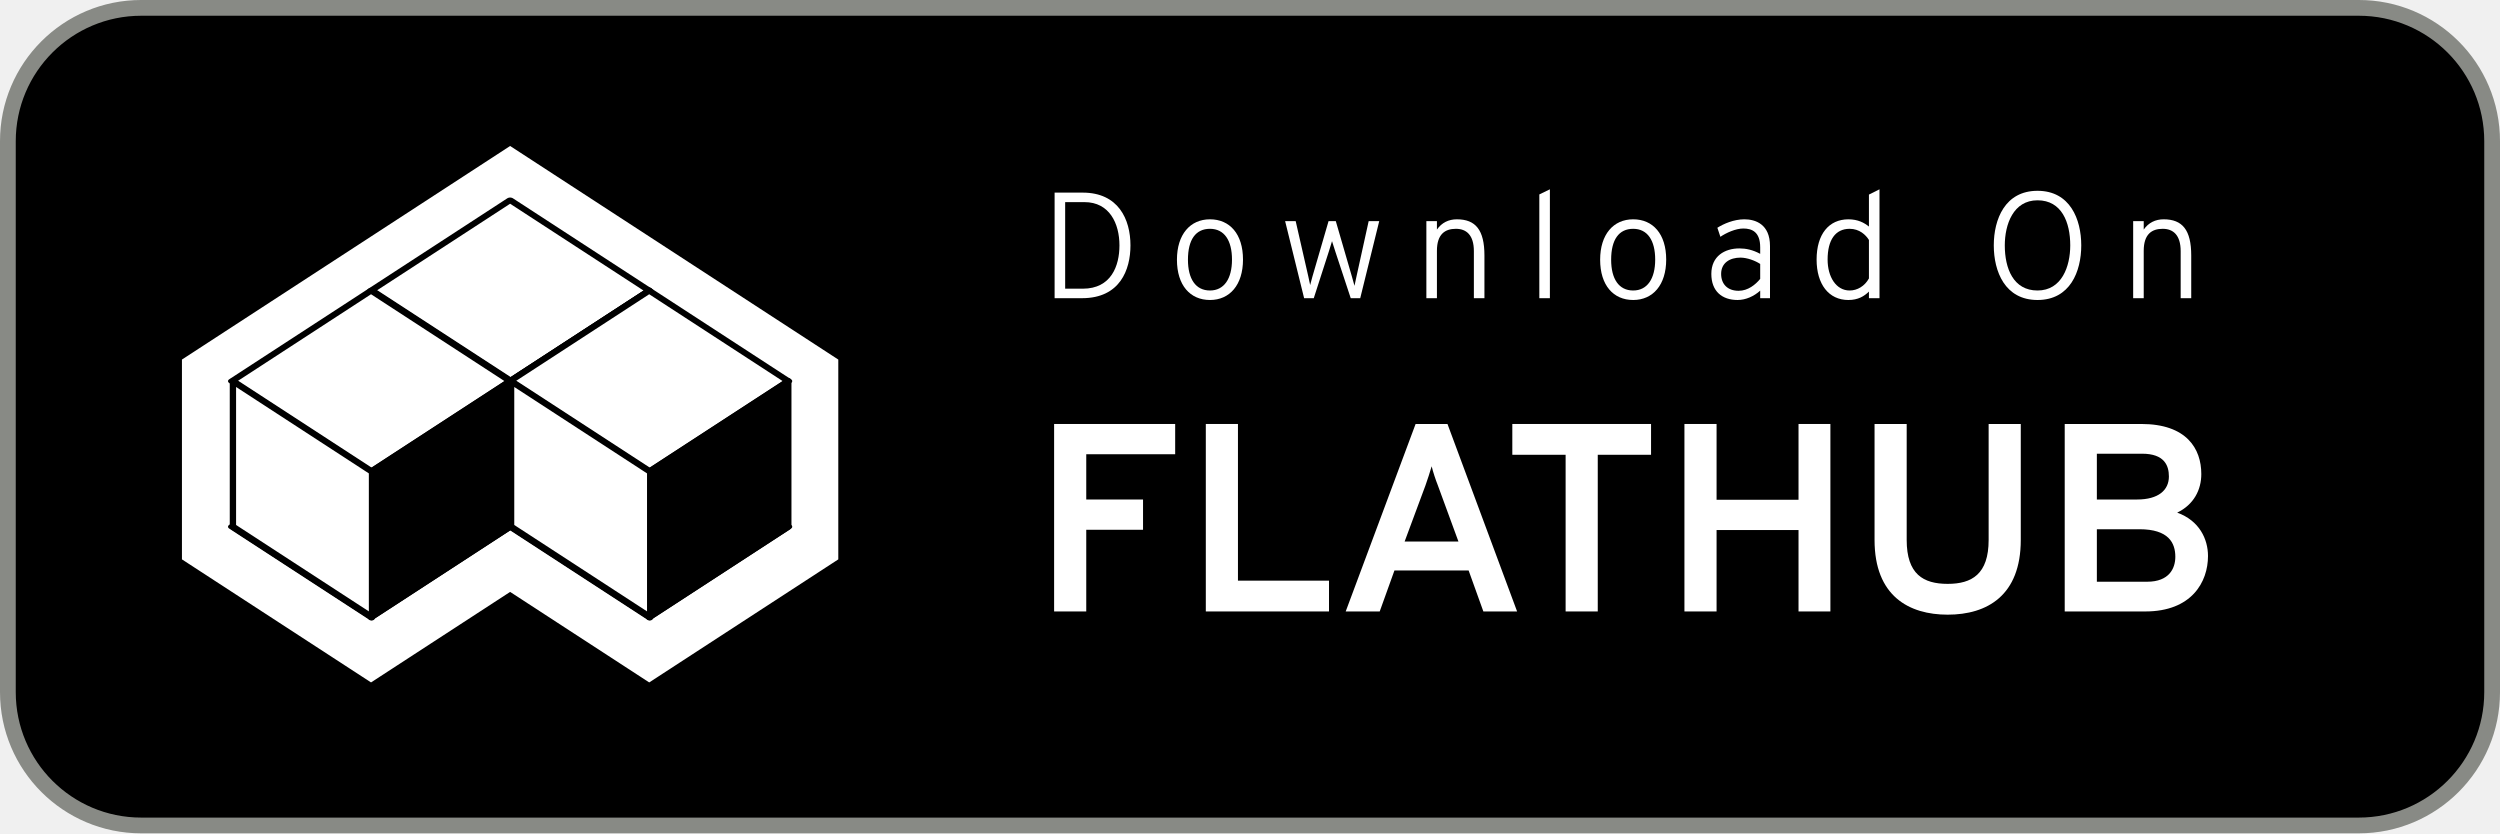
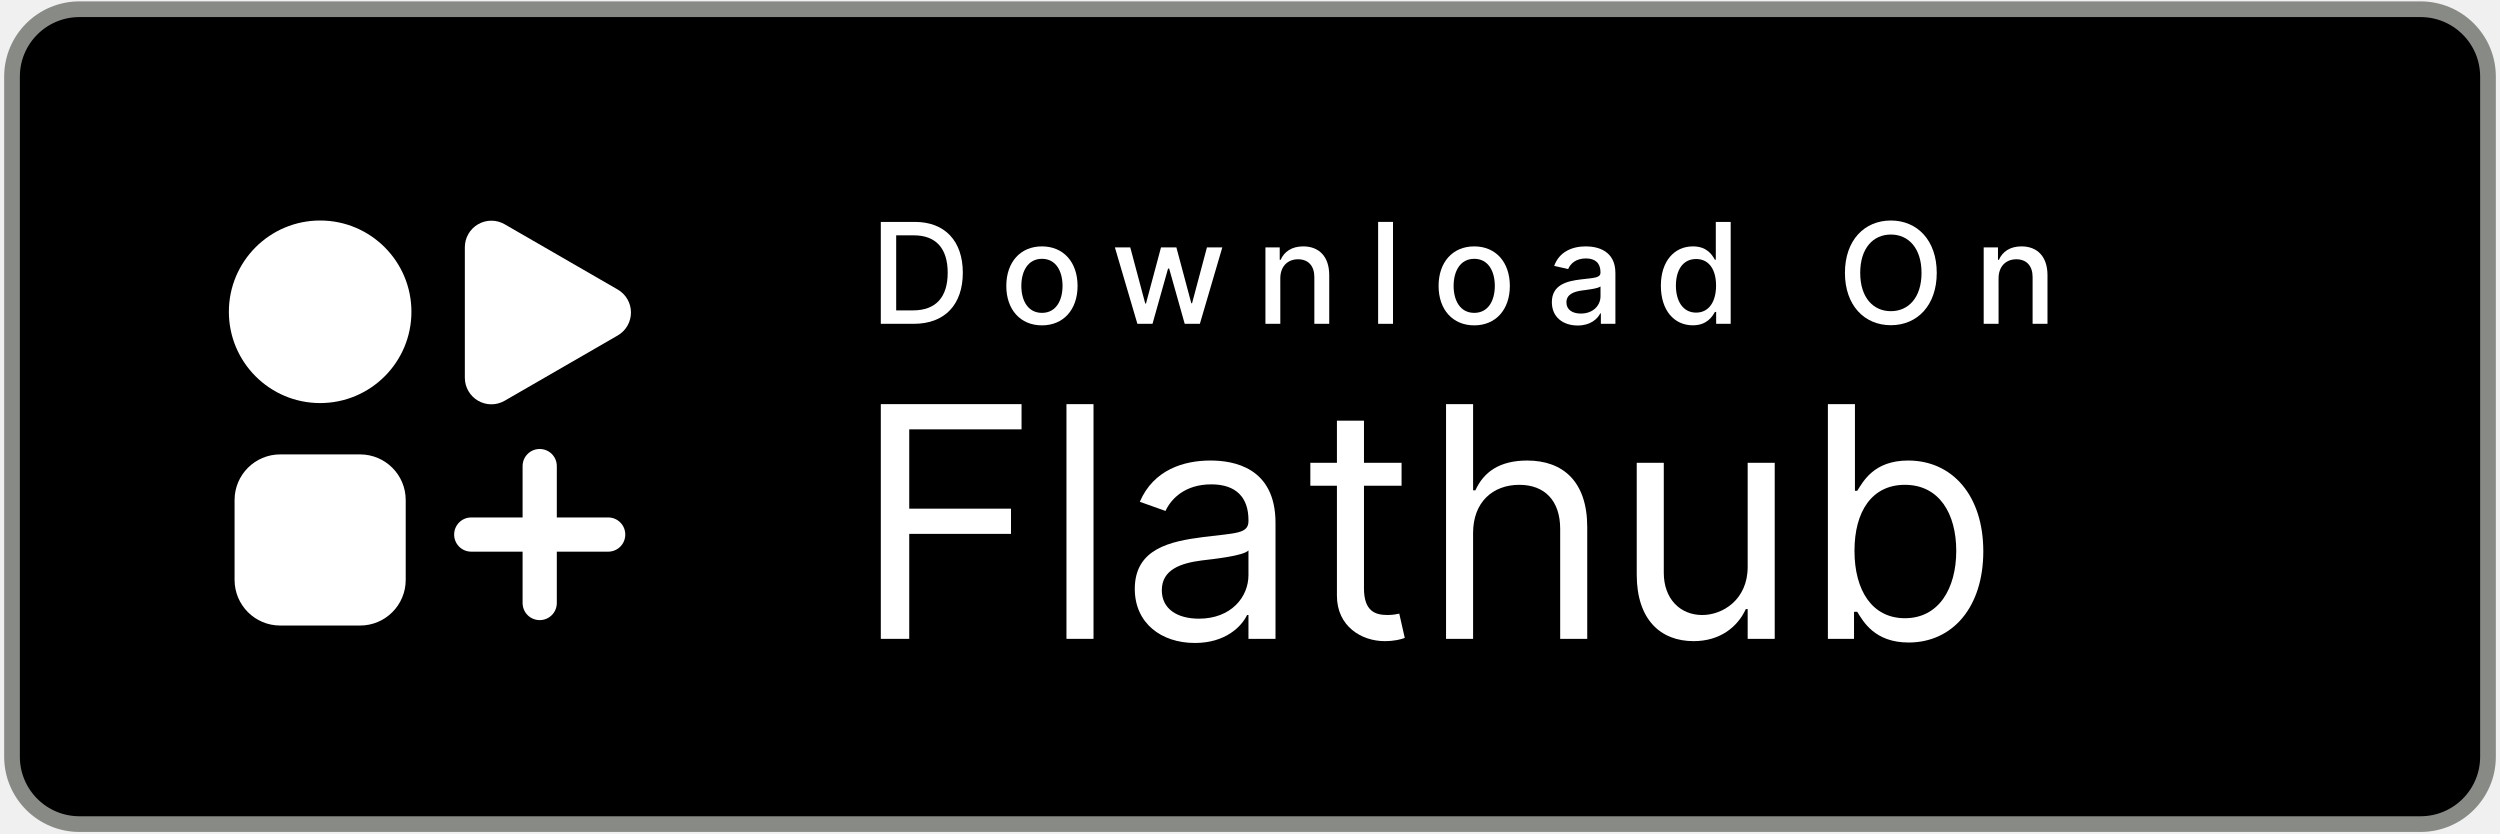
- <svg xmlns="http://www.w3.org/2000/svg" width="600" height="200" viewBox="0 0 600 200" version="1.1" id="svg8129">
-   <defs id="defs8123" />
+ <svg xmlns="http://www.w3.org/2000/svg" width="300" height="100" viewBox="0 0 300 100" version="1.1" id="svg8129">
+   <defs id="defs8123">
+     </defs>
  <g id="layer1" transform="translate(0,-922.5196)">
-     <rect style="opacity:1;vector-effect:none;fill:#000000;fill-opacity:1;stroke:#888a85;stroke-width:3.78;stroke-linecap:butt;stroke-linejoin:miter;stroke-miterlimit:4;stroke-dasharray:none;stroke-dashoffset:0;stroke-opacity:1;marker:none;paint-order:normal" id="rect8720" width="596.22" height="196.22" x="1.89" y="924.409" rx="32" ry="32" />
-     <g aria-label="FLATHUB" style="color:#000000;font-style:normal;font-variant:normal;font-weight:bold;font-stretch:normal;font-size:64.277px;line-height:125%;font-family:Overpass;-inkscape-font-specification:'Overpass, Bold';font-variant-ligatures:normal;font-variant-caps:normal;font-variant-numeric:normal;font-feature-settings:normal;text-indent:0;text-align:start;text-decoration:none;text-decoration-line:none;letter-spacing:0px;word-spacing:0px;text-transform:none;writing-mode:lr-tb;direction:ltr;baseline-shift:baseline;text-anchor:start;display:inline;overflow:visible;visibility:visible;fill:#ffffff;fill-opacity:1;fill-rule:nonzero;stroke:none;stroke-width:1;stroke-linecap:butt;stroke-linejoin:miter;stroke-opacity:1;marker:none;marker-start:none;marker-mid:none;marker-end:none;enable-background:accumulate" id="text7686">
-       <path d="m 252.988,1069.268 h 7.713 v -19.604 h 13.627 v -7.263 h -13.627 v -10.863 h 21.34 v -7.263 h -29.053 z" style="fill:#ffffff;fill-opacity:1;stroke-width:1" id="path51" />
-       <path d="m 289.395,1069.268 h 29.567 v -7.392 H 297.108 v -37.602 h -7.713 z" style="fill:#ffffff;fill-opacity:1;stroke-width:1" id="path53" />
-       <path d="m 356.006,1069.268 h 8.099 l -16.712,-44.994 h -7.649 l -16.776,44.994 h 8.163 l 3.535,-9.834 h 17.805 z m -5.978,-16.776 h -12.92 l 5.014,-13.498 c 0.45,-1.286 1.093,-3.214 1.478,-4.564 0.321,1.35 0.964,3.278 1.478,4.564 z" style="fill:#ffffff;fill-opacity:1;stroke-width:1" id="path55" />
-       <path d="m 383.461,1031.666 h 12.791 v -7.392 h -33.295 v 7.392 h 12.791 v 37.602 h 7.713 z" style="fill:#ffffff;fill-opacity:1;stroke-width:1" id="path57" />
-       <path d="m 431.646,1069.268 h 7.649 v -44.994 h -7.649 v 18.19 h -19.669 v -18.19 h -7.713 v 44.994 h 7.713 v -19.54 h 19.669 z" style="fill:#ffffff;fill-opacity:1;stroke-width:1" id="path59" />
-       <path d="m 467.438,1070.04 c 9.513,0 17.548,-4.628 17.548,-17.933 v -27.832 h -7.713 v 27.832 c 0,8.227 -4.049,10.541 -9.834,10.541 -5.849,0 -9.834,-2.314 -9.834,-10.541 v -27.832 h -7.713 v 27.832 c 0,13.498 8.292,17.933 17.548,17.933 z" style="fill:#ffffff;fill-opacity:1;stroke-width:1" id="path61" />
-       <path d="m 495.532,1024.275 v 44.994 h 19.347 c 11.12,0 15.041,-7.07 15.041,-13.305 0,-4.049 -2.057,-8.485 -7.392,-10.413 3.985,-1.928 5.785,-5.464 5.785,-9.256 0,-6.106 -3.535,-12.02 -14.398,-12.02 z m 17.355,18.126 h -9.642 v -10.991 h 10.863 c 5.335,0 6.428,2.828 6.428,5.463 0,3.278 -2.507,5.528 -7.649,5.528 z m 2.443,19.733 h -12.084 v -12.598 h 10.22 c 7.006,0 8.613,3.278 8.613,6.62 0,2.764 -1.478,5.978 -6.749,5.978 z" style="fill:#ffffff;fill-opacity:1;stroke-width:1" id="path63" />
-     </g>
-     <g transform="translate(-733.5843,141.6463)" id="g8587">
-       <path id="rect7736" d="m 856.014,830.226 -66.764,43.449 v 34.94 l 33.382,21.723 33.379,-21.723 v -0.005 l 0.003,0.003 33.382,21.726 33.379,-21.723 v -34.94 z" style="color:#000000;clip-rule:nonzero;display:inline;overflow:visible;visibility:visible;opacity:1;isolation:auto;mix-blend-mode:normal;color-interpolation:sRGB;color-interpolation-filters:linearRGB;solid-color:#000000;solid-opacity:1;fill:#000000;fill-opacity:1;fill-rule:nonzero;stroke:#ffffff;stroke-width:24;stroke-linecap:square;stroke-linejoin:miter;stroke-miterlimit:4;stroke-dasharray:none;stroke-dashoffset:0;stroke-opacity:1;marker:none;marker-start:none;marker-mid:none;marker-end:none;paint-order:normal;color-rendering:auto;image-rendering:auto;shape-rendering:auto;text-rendering:auto;enable-background:accumulate" />
-       <g style="stroke-width:0.756" transform="matrix(0.5022155,0,0,0.5063671,429.632,432.9046)" id="g7710">
-         <rect style="color:#000000;clip-rule:nonzero;display:inline;overflow:visible;visibility:visible;opacity:1;isolation:auto;mix-blend-mode:normal;color-interpolation:sRGB;color-interpolation-filters:linearRGB;solid-color:#000000;solid-opacity:1;fill:#000000;fill-opacity:1;fill-rule:nonzero;stroke:#000000;stroke-width:3.167;stroke-linecap:square;stroke-linejoin:round;stroke-miterlimit:4;stroke-dasharray:none;stroke-dashoffset:0;stroke-opacity:1;marker:none;marker-start:none;marker-mid:none;marker-end:none;paint-order:normal;color-rendering:auto;image-rendering:auto;shape-rendering:auto;text-rendering:auto;enable-background:accumulate" id="rect7688" width="79.11" height="79.11" x="1289.908" y="279.426" rx="0" ry="0" transform="matrix(0.8401933,0.5422871,-0.8401933,0.5422871,0,0)" />
-         <rect transform="matrix(0.8401933,0.5422871,-0.8401933,0.5422871,0,0)" ry="0" rx="0" y="215.806" x="1226.288" height="79.11" width="79.11" id="rect7690" style="color:#000000;clip-rule:nonzero;display:inline;overflow:visible;visibility:visible;opacity:1;isolation:auto;mix-blend-mode:normal;color-interpolation:sRGB;color-interpolation-filters:linearRGB;solid-color:#000000;solid-opacity:1;fill:#ffffff;fill-opacity:1;fill-rule:nonzero;stroke:#000000;stroke-width:3.167;stroke-linecap:square;stroke-linejoin:round;stroke-miterlimit:4;stroke-dasharray:none;stroke-dashoffset:0;stroke-opacity:1;marker:none;marker-start:none;marker-mid:none;marker-end:none;paint-order:normal;color-rendering:auto;image-rendering:auto;shape-rendering:auto;text-rendering:auto;enable-background:accumulate" />
-         <path style="color:#000000;clip-rule:nonzero;display:inline;overflow:visible;visibility:visible;opacity:1;isolation:auto;mix-blend-mode:normal;color-interpolation:sRGB;color-interpolation-filters:linearRGB;solid-color:#000000;solid-opacity:1;fill:#000000;fill-opacity:1;fill-rule:nonzero;stroke:#000000;stroke-width:3.023;stroke-linecap:square;stroke-linejoin:round;stroke-miterlimit:4;stroke-dasharray:none;stroke-dashoffset:0;stroke-opacity:1;marker:none;marker-start:none;marker-mid:none;marker-end:none;paint-order:normal;color-rendering:auto;image-rendering:auto;shape-rendering:auto;text-rendering:auto;enable-background:accumulate" d="m 915.468,824.93 -5e-5,69 -66.468,42.901 5e-5,-69 z" id="path7692" />
-         <path id="path7694" d="m 783,824.93 5e-5,69 66.468,42.901 -5e-5,-69 z" style="color:#000000;clip-rule:nonzero;display:inline;overflow:visible;visibility:visible;opacity:1;isolation:auto;mix-blend-mode:normal;color-interpolation:sRGB;color-interpolation-filters:linearRGB;solid-color:#000000;solid-opacity:1;fill:#ffffff;fill-opacity:1;fill-rule:nonzero;stroke:#000000;stroke-width:3.023;stroke-linecap:square;stroke-linejoin:round;stroke-miterlimit:4;stroke-dasharray:none;stroke-dashoffset:0;stroke-opacity:1;marker:none;marker-start:none;marker-mid:none;marker-end:none;paint-order:normal;color-rendering:auto;image-rendering:auto;shape-rendering:auto;text-rendering:auto;enable-background:accumulate" />
+     <g id="g1436" transform="translate(-150.142,-318.9389)">
+       <rect style="vector-effect:none;fill:#000000;fill-opacity:1;stroke:#888a85;stroke-width:1.883;stroke-linecap:butt;stroke-linejoin:miter;stroke-miterlimit:4;stroke-dasharray:none;stroke-dashoffset:0;stroke-opacity:1;marker:none;paint-order:normal" id="rect8720-3" width="297.117" height="97.783" x="151.584" y="1242.567" rx="8.089" ry="8.089" />
+       <g aria-label="Download On" id="text8718-7-0" style="font-weight:500;font-size:16.816px;line-height:1.25;font-family:Inter;-inkscape-font-specification:'Inter, Medium';letter-spacing:0px;word-spacing:0px;fill:#ffffff;stroke-width:0.524" transform="translate(-339.9999,764.2696)">
+         <path d="m 599.798,516.047 c 3.726,0 5.882,-2.311 5.882,-6.133 0,-3.804 -2.156,-6.097 -5.757,-6.097 h -4.085 V 516.047 Z m -2.114,-1.612 v -9.005 h 2.126 c 2.675,0 4.055,1.6 4.055,4.485 0,2.896 -1.379,4.521 -4.168,4.521 z" style="letter-spacing:3.481px" id="path1057" />
+         <path d="m 615.174,516.232 c 2.586,0 4.276,-1.893 4.276,-4.73 0,-2.854 -1.69,-4.747 -4.276,-4.747 -2.586,0 -4.276,1.893 -4.276,4.747 0,2.837 1.69,4.73 4.276,4.73 z m 0.006,-1.499 c -1.69,0 -2.478,-1.475 -2.478,-3.237 0,-1.756 0.788,-3.249 2.478,-3.249 1.678,0 2.466,1.493 2.466,3.249 0,1.762 -0.788,3.237 -2.466,3.237 z" style="letter-spacing:3.481px" id="path1059" />
+         <path d="m 626.628,516.047 h 1.815 l 1.863,-6.623 h 0.137 l 1.863,6.623 h 1.821 l 2.693,-9.172 h -1.845 l -1.786,6.706 h -0.09 l -1.791,-6.706 h -1.845 l -1.803,6.736 h -0.09 l -1.797,-6.736 h -1.845 z" style="letter-spacing:3.481px" id="path1061" />
+         <path d="m 643.778,510.601 c 0,-1.463 0.896,-2.299 2.138,-2.299 1.212,0 1.947,0.794 1.947,2.126 v 5.619 h 1.786 v -5.834 c 0,-2.269 -1.248,-3.458 -3.123,-3.458 -1.379,0 -2.281,0.639 -2.705,1.612 h -0.113 v -1.493 h -1.714 v 9.172 h 1.786 z" style="letter-spacing:3.481px" id="path1063" />
+         <path d="m 657.303,503.817 h -1.786 V 516.047 h 1.786 z" style="letter-spacing:3.481px" id="path1065" />
+         <path d="m 667.048,516.232 c 2.586,0 4.276,-1.893 4.276,-4.73 0,-2.854 -1.69,-4.747 -4.276,-4.747 -2.586,0 -4.276,1.893 -4.276,4.747 0,2.837 1.69,4.73 4.276,4.73 z m 0.006,-1.499 c -1.69,0 -2.478,-1.475 -2.478,-3.237 0,-1.756 0.788,-3.249 2.478,-3.249 1.678,0 2.466,1.493 2.466,3.249 0,1.762 -0.788,3.237 -2.466,3.237 z" style="letter-spacing:3.481px" id="path1067" />
+         <path d="m 679.463,516.25 c 1.517,0 2.371,-0.77 2.711,-1.457 h 0.072 v 1.254 h 1.744 v -6.091 c 0,-2.669 -2.102,-3.201 -3.559,-3.201 -1.66,0 -3.189,0.669 -3.786,2.341 l 1.678,0.382 c 0.263,-0.651 0.932,-1.278 2.132,-1.278 1.153,0 1.744,0.603 1.744,1.642 v 0.042 c 0,0.651 -0.669,0.639 -2.317,0.83 -1.738,0.203 -3.517,0.657 -3.517,2.741 0,1.803 1.356,2.795 3.099,2.795 z m 0.388,-1.433 c -1.009,0 -1.738,-0.454 -1.738,-1.338 0,-0.955 0.848,-1.296 1.881,-1.433 0.579,-0.078 1.953,-0.233 2.209,-0.49 v 1.182 c 0,1.087 -0.866,2.078 -2.353,2.078 z" style="letter-spacing:3.481px" id="path1069" />
+         <path d="m 693.28,516.226 c 1.672,0 2.329,-1.021 2.651,-1.606 h 0.149 v 1.427 h 1.744 v -12.23 h -1.786 v 4.544 h -0.107 c -0.322,-0.567 -0.932,-1.606 -2.639,-1.606 -2.215,0 -3.846,1.75 -3.846,4.724 0,2.968 1.606,4.747 3.834,4.747 z m 0.394,-1.523 c -1.594,0 -2.424,-1.403 -2.424,-3.243 0,-1.821 0.812,-3.189 2.424,-3.189 1.559,0 2.395,1.272 2.395,3.189 0,1.929 -0.854,3.243 -2.395,3.243 z" style="letter-spacing:3.481px" id="path1071" />
+         <path d="m 722.552,509.932 c 0,-3.911 -2.341,-6.282 -5.506,-6.282 -3.177,0 -5.512,2.371 -5.512,6.282 0,3.905 2.335,6.282 5.512,6.282 3.165,0 5.506,-2.371 5.506,-6.282 z m -1.827,0 c 0,2.98 -1.577,4.598 -3.679,4.598 -2.108,0 -3.679,-1.618 -3.679,-4.598 0,-2.98 1.571,-4.598 3.679,-4.598 2.102,0 3.679,1.618 3.679,4.598 z" style="letter-spacing:3.481px" id="path1073" />
+         <path d="m 729.969,510.601 c 0,-1.463 0.896,-2.299 2.138,-2.299 1.212,0 1.947,0.794 1.947,2.126 v 5.619 h 1.786 v -5.834 c 0,-2.269 -1.248,-3.458 -3.123,-3.458 -1.379,0 -2.281,0.639 -2.705,1.612 h -0.113 v -1.493 h -1.714 v 9.172 h 1.786 z" style="letter-spacing:3.481px" id="path1075" />
      </g>
-       <g style="stroke-width:0.756" transform="matrix(0.5022155,0,0,0.5063671,463.0137,454.6285)" id="g7722">
-         <rect transform="matrix(0.8401933,0.5422871,-0.8401933,0.5422871,0,0)" ry="0" rx="0" y="279.426" x="1289.908" height="79.11" width="79.11" id="rect7714" style="color:#000000;clip-rule:nonzero;display:inline;overflow:visible;visibility:visible;opacity:1;isolation:auto;mix-blend-mode:normal;color-interpolation:sRGB;color-interpolation-filters:linearRGB;solid-color:#000000;solid-opacity:1;fill:#000000;fill-opacity:1;fill-rule:nonzero;stroke:#000000;stroke-width:3.167;stroke-linecap:square;stroke-linejoin:round;stroke-miterlimit:4;stroke-dasharray:none;stroke-dashoffset:0;stroke-opacity:1;marker:none;marker-start:none;marker-mid:none;marker-end:none;paint-order:normal;color-rendering:auto;image-rendering:auto;shape-rendering:auto;text-rendering:auto;enable-background:accumulate" />
-         <rect style="color:#000000;clip-rule:nonzero;display:inline;overflow:visible;visibility:visible;opacity:1;isolation:auto;mix-blend-mode:normal;color-interpolation:sRGB;color-interpolation-filters:linearRGB;solid-color:#000000;solid-opacity:1;fill:#ffffff;fill-opacity:1;fill-rule:nonzero;stroke:#000000;stroke-width:3.167;stroke-linecap:square;stroke-linejoin:round;stroke-miterlimit:4;stroke-dasharray:none;stroke-dashoffset:0;stroke-opacity:1;marker:none;marker-start:none;marker-mid:none;marker-end:none;paint-order:normal;color-rendering:auto;image-rendering:auto;shape-rendering:auto;text-rendering:auto;enable-background:accumulate" id="rect7716" width="79.11" height="79.11" x="1226.288" y="215.806" rx="0" ry="0" transform="matrix(0.8401933,0.5422871,-0.8401933,0.5422871,0,0)" />
-         <path id="path7718" d="m 915.468,824.93 -5e-5,69 -66.468,42.901 5e-5,-69 z" style="color:#000000;clip-rule:nonzero;display:inline;overflow:visible;visibility:visible;opacity:1;isolation:auto;mix-blend-mode:normal;color-interpolation:sRGB;color-interpolation-filters:linearRGB;solid-color:#000000;solid-opacity:1;fill:#000000;fill-opacity:1;fill-rule:nonzero;stroke:#000000;stroke-width:3.023;stroke-linecap:square;stroke-linejoin:round;stroke-miterlimit:4;stroke-dasharray:none;stroke-dashoffset:0;stroke-opacity:1;marker:none;marker-start:none;marker-mid:none;marker-end:none;paint-order:normal;color-rendering:auto;image-rendering:auto;shape-rendering:auto;text-rendering:auto;enable-background:accumulate" />
-         <path style="color:#000000;clip-rule:nonzero;display:inline;overflow:visible;visibility:visible;opacity:1;isolation:auto;mix-blend-mode:normal;color-interpolation:sRGB;color-interpolation-filters:linearRGB;solid-color:#000000;solid-opacity:1;fill:#ffffff;fill-opacity:1;fill-rule:nonzero;stroke:#000000;stroke-width:3.023;stroke-linecap:square;stroke-linejoin:round;stroke-miterlimit:4;stroke-dasharray:none;stroke-dashoffset:0;stroke-opacity:1;marker:none;marker-start:none;marker-mid:none;marker-end:none;paint-order:normal;color-rendering:auto;image-rendering:auto;shape-rendering:auto;text-rendering:auto;enable-background:accumulate" d="m 783,824.93 5e-5,69 66.468,42.901 -5e-5,-69 z" id="path7720" />
+       <g aria-label="Flathub" id="text58508-2-5" style="font-size:38.727px;line-height:125%;font-family:Inter;-inkscape-font-specification:'Inter, Normal';text-align:center;letter-spacing:0px;word-spacing:0px;baseline-shift:baseline;text-anchor:middle;display:inline;overflow:visible;fill:#ffffff;stroke-width:1.36;marker:none;marker-start:none;marker-mid:none;marker-end:none;enable-background:accumulate" transform="translate(-339.9999,764.2696)">
+         <path d="m 595.839,553.851 h 3.411 v -12.597 h 12.212 v -3.026 h -12.212 v -9.517 h 13.477 v -3.026 h -16.888 z" id="path1042" />
+         <path d="m 621.363,525.686 h -3.246 v 28.165 h 3.246 z" id="path1044" />
+         <path d="m 633.521,554.346 c 3.686,0 5.611,-1.98 6.271,-3.356 h 0.165 v 2.861 h 3.246 v -13.918 c 0,-6.711 -5.116,-7.481 -7.811,-7.481 -3.191,0 -6.821,1.1 -8.472,4.951 l 3.081,1.1 c 0.715,-1.54 2.407,-3.191 5.501,-3.191 2.984,0 4.456,1.582 4.456,4.291 v 0.11 c 0,1.568 -1.595,1.43 -5.446,1.925 -3.919,0.509 -8.196,1.375 -8.196,6.216 0,4.126 3.191,6.491 7.206,6.491 z m 0.495,-2.916 c -2.585,0 -4.456,-1.155 -4.456,-3.411 0,-2.475 2.255,-3.246 4.786,-3.576 1.375,-0.165 5.061,-0.55 5.611,-1.21 v 2.971 c 0,2.64 -2.09,5.226 -5.941,5.226 z" id="path1046" />
+         <path d="m 658.33,532.727 h -4.511 v -5.061 h -3.246 v 5.061 h -3.191 v 2.75 h 3.191 v 13.202 c 0,3.686 2.971,5.446 5.721,5.446 1.21,0 1.98,-0.22 2.42,-0.385 l -0.66,-2.916 c -0.275,0.055 -0.715,0.165 -1.43,0.165 -1.43,0 -2.805,-0.44 -2.805,-3.191 v -12.322 h 4.511 z" id="path1048" />
+         <path d="m 666.912,541.144 c 0,-3.686 2.352,-5.776 5.556,-5.776 3.053,0 4.896,1.925 4.896,5.281 v 13.202 h 3.246 v -13.422 c 0,-5.432 -2.888,-7.976 -7.206,-7.976 -3.328,0 -5.226,1.389 -6.216,3.576 h -0.275 v -10.342 h -3.246 v 28.165 h 3.246 z" id="path1050" />
+         <path d="m 699.863,545.215 c 0,3.961 -3.026,5.776 -5.446,5.776 -2.695,0 -4.621,-1.98 -4.621,-5.061 v -13.202 h -3.246 v 13.422 c 0,5.391 2.861,7.976 6.821,7.976 3.191,0 5.281,-1.705 6.271,-3.851 h 0.22 v 3.576 h 3.246 v -21.124 h -3.246 z" id="path1052" />
+         <path d="m 709.489,553.851 h 3.136 v -3.246 h 0.385 c 0.715,1.155 2.09,3.686 6.161,3.686 5.281,0 8.967,-4.236 8.967,-10.947 0,-6.656 -3.686,-10.892 -9.022,-10.892 -4.126,0 -5.391,2.53 -6.106,3.631 h -0.275 v -10.397 h -3.246 z m 3.191,-10.562 c 0,-4.731 2.09,-7.921 6.051,-7.921 4.126,0 6.161,3.466 6.161,7.921 0,4.511 -2.09,8.086 -6.161,8.086 -3.906,0 -6.051,-3.301 -6.051,-8.086 z" id="path1054" />
      </g>
-       <g style="stroke-width:0.756" id="g7734" transform="matrix(0.5022155,0,0,0.5063671,396.2504,454.6285)">
-         <rect style="color:#000000;clip-rule:nonzero;display:inline;overflow:visible;visibility:visible;opacity:1;isolation:auto;mix-blend-mode:normal;color-interpolation:sRGB;color-interpolation-filters:linearRGB;solid-color:#000000;solid-opacity:1;fill:#000000;fill-opacity:1;fill-rule:nonzero;stroke:#000000;stroke-width:3.167;stroke-linecap:square;stroke-linejoin:round;stroke-miterlimit:4;stroke-dasharray:none;stroke-dashoffset:0;stroke-opacity:1;marker:none;marker-start:none;marker-mid:none;marker-end:none;paint-order:normal;color-rendering:auto;image-rendering:auto;shape-rendering:auto;text-rendering:auto;enable-background:accumulate" id="rect7726" width="79.11" height="79.11" x="1289.908" y="279.426" rx="0" ry="0" transform="matrix(0.8401933,0.5422871,-0.8401933,0.5422871,0,0)" />
-         <rect transform="matrix(0.8401933,0.5422871,-0.8401933,0.5422871,0,0)" ry="0" rx="0" y="215.806" x="1226.288" height="79.11" width="79.11" id="rect7728" style="color:#000000;clip-rule:nonzero;display:inline;overflow:visible;visibility:visible;opacity:1;isolation:auto;mix-blend-mode:normal;color-interpolation:sRGB;color-interpolation-filters:linearRGB;solid-color:#000000;solid-opacity:1;fill:#ffffff;fill-opacity:1;fill-rule:nonzero;stroke:#000000;stroke-width:3.167;stroke-linecap:square;stroke-linejoin:round;stroke-miterlimit:4;stroke-dasharray:none;stroke-dashoffset:0;stroke-opacity:1;marker:none;marker-start:none;marker-mid:none;marker-end:none;paint-order:normal;color-rendering:auto;image-rendering:auto;shape-rendering:auto;text-rendering:auto;enable-background:accumulate" />
-         <path style="color:#000000;clip-rule:nonzero;display:inline;overflow:visible;visibility:visible;opacity:1;isolation:auto;mix-blend-mode:normal;color-interpolation:sRGB;color-interpolation-filters:linearRGB;solid-color:#000000;solid-opacity:1;fill:#000000;fill-opacity:1;fill-rule:nonzero;stroke:#000000;stroke-width:3.023;stroke-linecap:square;stroke-linejoin:round;stroke-miterlimit:4;stroke-dasharray:none;stroke-dashoffset:0;stroke-opacity:1;marker:none;marker-start:none;marker-mid:none;marker-end:none;paint-order:normal;color-rendering:auto;image-rendering:auto;shape-rendering:auto;text-rendering:auto;enable-background:accumulate" d="m 915.468,824.93 -5e-5,69 -66.468,42.901 5e-5,-69 z" id="path7730" />
-         <path id="path7732" d="m 783,824.93 5e-5,69 66.468,42.901 -5e-5,-69 z" style="color:#000000;clip-rule:nonzero;display:inline;overflow:visible;visibility:visible;opacity:1;isolation:auto;mix-blend-mode:normal;color-interpolation:sRGB;color-interpolation-filters:linearRGB;solid-color:#000000;solid-opacity:1;fill:#ffffff;fill-opacity:1;fill-rule:nonzero;stroke:#000000;stroke-width:3.023;stroke-linecap:square;stroke-linejoin:round;stroke-miterlimit:4;stroke-dasharray:none;stroke-dashoffset:0;stroke-opacity:1;marker:none;marker-start:none;marker-mid:none;marker-end:none;paint-order:normal;color-rendering:auto;image-rendering:auto;shape-rendering:auto;text-rendering:auto;enable-background:accumulate" />
+       <g id="g2153-6" style="fill:#ffffff;stroke-width:2.922" transform="matrix(1.293644,0,0,1.293644,-27.07491,1155.14)">
+         <circle style="fill:#ffffff;stroke-width:0.773" id="circle2145-7" cx="166.688" cy="95.647" r="8.467" />
+         <rect style="fill:#ffffff;stroke-width:0.773" id="rect2147-5" width="15.875" height="15.875" x="158.75" y="108.876" rx="4.233" ry="4.233" />
+         <path style="fill:#ffffff;stroke-width:0.773" id="path2149-3" d="m 69.514,58.833 -1.781,0 -10.247,0 a 2.444,2.444 60 0 1 -2.117,-3.666 l 0.89,-1.542 5.124,-8.874 a 2.444,2.444 2.5219902e-7 0 1 4.233,0 l 0.89,1.542 5.124,8.874 a 2.444,2.444 120 0 1 -2.117,3.666 z" transform="matrix(0.8720458,0.5034759,0.5034759,-0.8720458,104.0499,109.8888)" />
+         <path id="path2151-5" style="fill:#ffffff;stroke-width:7.73" transform="rotate(90)" d="m 116.311,-194.992 c 0.879,0 1.587,0.708 1.587,1.587 v 12.7 c 0,0.879 -0.708,1.587 -1.587,1.587 -0.879,0 -1.587,-0.708 -1.587,-1.587 v -12.7 c 0,-0.879 0.708,-1.587 1.587,-1.587 z m -7.937,7.938 c 0,-0.879 0.708,-1.587 1.587,-1.587 h 12.7 c 0.879,0 1.587,0.708 1.587,1.587 0,0.879 -0.708,1.587 -1.587,1.587 h -12.7 c -0.879,0 -1.587,-0.708 -1.587,-1.587 z" />
      </g>
-     </g>
-     <g aria-label="Download On" style="font-style:normal;font-variant:normal;font-weight:300;font-stretch:normal;font-size:36.196px;line-height:1.25;font-family:Overpass;-inkscape-font-specification:'Overpass, Light';font-variant-ligatures:normal;font-variant-caps:normal;font-variant-numeric:normal;font-feature-settings:normal;text-align:start;letter-spacing:0px;word-spacing:0px;writing-mode:lr-tb;text-anchor:start;fill:#ffffff;fill-opacity:1;stroke:none;stroke-width:1" id="text8718">
-       <path d="m 253.105,968.748 v 25.337 h 6.588 c 9.121,0 11.619,-6.841 11.619,-12.669 0,-6.262 -2.896,-12.669 -11.474,-12.669 z m 6.769,23.057 h -4.235 v -20.776 h 4.633 c 6.009,0 8.397,5.14 8.397,10.388 0,4.923 -1.991,10.388 -8.796,10.388 z" style="font-style:normal;font-variant:normal;font-weight:300;font-stretch:normal;font-size:36.196px;font-family:Overpass;-inkscape-font-specification:'Overpass, Light';font-variant-ligatures:normal;font-variant-caps:normal;font-variant-numeric:normal;font-feature-settings:normal;text-align:start;letter-spacing:6.64px;writing-mode:lr-tb;text-anchor:start;fill:#ffffff;fill-opacity:1;stroke-width:1" id="path30" />
-       <path d="m 290.393,994.519 c 4.742,0 7.927,-3.62 7.927,-9.701 0,-6.153 -3.185,-9.664 -7.927,-9.664 -4.742,0 -7.927,3.62 -7.927,9.7 0,6.153 3.185,9.664 7.927,9.664 z m 0,-2.28 c -3.439,0 -5.285,-2.787 -5.285,-7.384 0,-4.814 1.846,-7.42 5.285,-7.42 3.439,0 5.285,2.787 5.285,7.384 0,4.633 -1.918,7.42 -5.285,7.42 z" style="font-style:normal;font-variant:normal;font-weight:300;font-stretch:normal;font-size:36.196px;font-family:Overpass;-inkscape-font-specification:'Overpass, Light';font-variant-ligatures:normal;font-variant-caps:normal;font-variant-numeric:normal;font-feature-settings:normal;text-align:start;letter-spacing:6.64px;writing-mode:lr-tb;text-anchor:start;fill:#ffffff;fill-opacity:1;stroke-width:1" id="path32" />
-       <path d="m 312.989,994.085 h 2.317 l 3.62,-11.221 c 0.181,-0.579 0.471,-1.484 0.76,-2.461 0.29,0.977 0.615,1.918 0.796,2.498 l 3.692,11.185 h 2.28 l 4.561,-18.496 h -2.534 l -2.932,13.32 c -0.145,0.724 -0.326,1.448 -0.471,2.208 -0.217,-0.76 -0.398,-1.484 -0.615,-2.208 l -3.873,-13.32 h -1.737 l -3.873,13.32 c -0.181,0.688 -0.362,1.303 -0.543,2.027 l -0.434,-2.027 -3.04,-13.32 h -2.534 z" style="font-style:normal;font-variant:normal;font-weight:300;font-stretch:normal;font-size:36.196px;font-family:Overpass;-inkscape-font-specification:'Overpass, Light';font-variant-ligatures:normal;font-variant-caps:normal;font-variant-numeric:normal;font-feature-settings:normal;text-align:start;letter-spacing:6.64px;writing-mode:lr-tb;text-anchor:start;fill:#ffffff;fill-opacity:1;stroke-width:1" id="path34" />
-       <path d="m 353.73,994.085 h 2.534 v -10.243 c 0,-6.117 -2.099,-8.687 -6.624,-8.687 -1.955,0 -3.62,0.796 -4.778,2.461 v -2.027 h -2.534 v 18.496 h 2.534 v -11.366 c 0,-4.018 1.955,-5.285 4.561,-5.285 2.461,0 4.307,1.448 4.307,5.357 z" style="font-style:normal;font-variant:normal;font-weight:300;font-stretch:normal;font-size:36.196px;font-family:Overpass;-inkscape-font-specification:'Overpass, Light';font-variant-ligatures:normal;font-variant-caps:normal;font-variant-numeric:normal;font-feature-settings:normal;text-align:start;letter-spacing:6.64px;writing-mode:lr-tb;text-anchor:start;fill:#ffffff;fill-opacity:1;stroke-width:1" id="path36" />
-       <path d="m 369.439,994.085 h 2.534 v -26.133 l -2.534,1.231 z" style="font-style:normal;font-variant:normal;font-weight:300;font-stretch:normal;font-size:36.196px;font-family:Overpass;-inkscape-font-specification:'Overpass, Light';font-variant-ligatures:normal;font-variant-caps:normal;font-variant-numeric:normal;font-feature-settings:normal;text-align:start;letter-spacing:6.64px;writing-mode:lr-tb;text-anchor:start;fill:#ffffff;fill-opacity:1;stroke-width:1" id="path38" />
-       <path d="m 391.961,994.519 c 4.742,0 7.927,-3.62 7.927,-9.701 0,-6.153 -3.185,-9.664 -7.927,-9.664 -4.742,0 -7.927,3.62 -7.927,9.7 0,6.153 3.185,9.664 7.927,9.664 z m 0,-2.28 c -3.439,0 -5.285,-2.787 -5.285,-7.384 0,-4.814 1.846,-7.42 5.285,-7.42 3.439,0 5.285,2.787 5.285,7.384 0,4.633 -1.918,7.42 -5.285,7.42 z" style="font-style:normal;font-variant:normal;font-weight:300;font-stretch:normal;font-size:36.196px;font-family:Overpass;-inkscape-font-specification:'Overpass, Light';font-variant-ligatures:normal;font-variant-caps:normal;font-variant-numeric:normal;font-feature-settings:normal;text-align:start;letter-spacing:6.64px;writing-mode:lr-tb;text-anchor:start;fill:#ffffff;fill-opacity:1;stroke-width:1" id="path40" />
-       <path d="m 422.447,994.085 h 2.353 v -12.524 c 0,-5.248 -3.511,-6.407 -6.153,-6.407 -2.534,0 -4.995,1.086 -6.479,2.027 l 0.724,2.172 c 1.375,-0.941 3.656,-1.991 5.502,-1.991 2.063,0 4.054,0.796 4.054,4.524 v 1.556 c -1.81,-0.977 -3.439,-1.303 -4.995,-1.303 -3.511,0 -6.732,1.846 -6.732,6.117 0,4.163 2.57,6.262 6.298,6.262 1.991,0 3.945,-0.905 5.429,-2.244 z m -5.176,-1.774 c -2.679,0 -4.199,-1.629 -4.199,-4.054 0,-2.679 2.136,-3.909 4.633,-3.909 1.593,0 3.547,0.724 4.742,1.52 v 3.583 c -1.122,1.375 -2.932,2.859 -5.176,2.859 z" style="font-style:normal;font-variant:normal;font-weight:300;font-stretch:normal;font-size:36.196px;font-family:Overpass;-inkscape-font-specification:'Overpass, Light';font-variant-ligatures:normal;font-variant-caps:normal;font-variant-numeric:normal;font-feature-settings:normal;text-align:start;letter-spacing:6.64px;writing-mode:lr-tb;text-anchor:start;fill:#ffffff;fill-opacity:1;stroke-width:1" id="path42" />
-       <path d="m 443.621,994.519 c 2.317,0 3.801,-0.905 4.923,-2.027 v 1.593 h 2.534 v -26.133 l -2.534,1.267 v 7.674 c -1.122,-0.905 -2.642,-1.737 -4.923,-1.737 -4.705,0 -7.637,3.583 -7.637,9.664 0,5.9 2.896,9.701 7.637,9.701 z m 0.29,-2.28 c -3.258,0 -5.285,-3.294 -5.285,-7.42 0,-4.742 1.882,-7.384 5.285,-7.384 2.353,0 3.873,1.448 4.633,2.679 v 9.23 c -1.013,1.846 -2.787,2.896 -4.633,2.896 z" style="font-style:normal;font-variant:normal;font-weight:300;font-stretch:normal;font-size:36.196px;font-family:Overpass;-inkscape-font-specification:'Overpass, Light';font-variant-ligatures:normal;font-variant-caps:normal;font-variant-numeric:normal;font-feature-settings:normal;text-align:start;letter-spacing:6.64px;writing-mode:lr-tb;text-anchor:start;fill:#ffffff;fill-opacity:1;stroke-width:1" id="path44" />
-       <path d="m 489.005,994.519 c 7.818,0 10.497,-6.841 10.497,-13.103 0,-6.262 -2.679,-13.103 -10.497,-13.103 -7.818,0 -10.497,6.841 -10.497,13.103 0,6.262 2.679,13.103 10.497,13.103 z m 0,-2.28 c -5.828,0 -7.855,-5.321 -7.855,-10.823 0,-5.031 2.027,-10.823 7.855,-10.823 5.828,0 7.855,5.321 7.855,10.823 0,5.031 -2.027,10.823 -7.855,10.823 z" style="font-style:normal;font-variant:normal;font-weight:300;font-stretch:normal;font-size:36.196px;font-family:Overpass;-inkscape-font-specification:'Overpass, Light';font-variant-ligatures:normal;font-variant-caps:normal;font-variant-numeric:normal;font-feature-settings:normal;text-align:start;letter-spacing:6.64px;writing-mode:lr-tb;text-anchor:start;fill:#ffffff;fill-opacity:1;stroke-width:1" id="path46" />
-       <path d="m 523.361,994.085 h 2.534 v -10.243 c 0,-6.117 -2.099,-8.687 -6.624,-8.687 -1.955,0 -3.62,0.796 -4.778,2.461 v -2.027 h -2.534 v 18.496 h 2.534 v -11.366 c 0,-4.018 1.955,-5.285 4.561,-5.285 2.461,0 4.307,1.448 4.307,5.357 z" style="font-style:normal;font-variant:normal;font-weight:300;font-stretch:normal;font-size:36.196px;font-family:Overpass;-inkscape-font-specification:'Overpass, Light';font-variant-ligatures:normal;font-variant-caps:normal;font-variant-numeric:normal;font-feature-settings:normal;text-align:start;letter-spacing:6.64px;writing-mode:lr-tb;text-anchor:start;fill:#ffffff;fill-opacity:1;stroke-width:1" id="path48" />
    </g>
  </g>
</svg>
